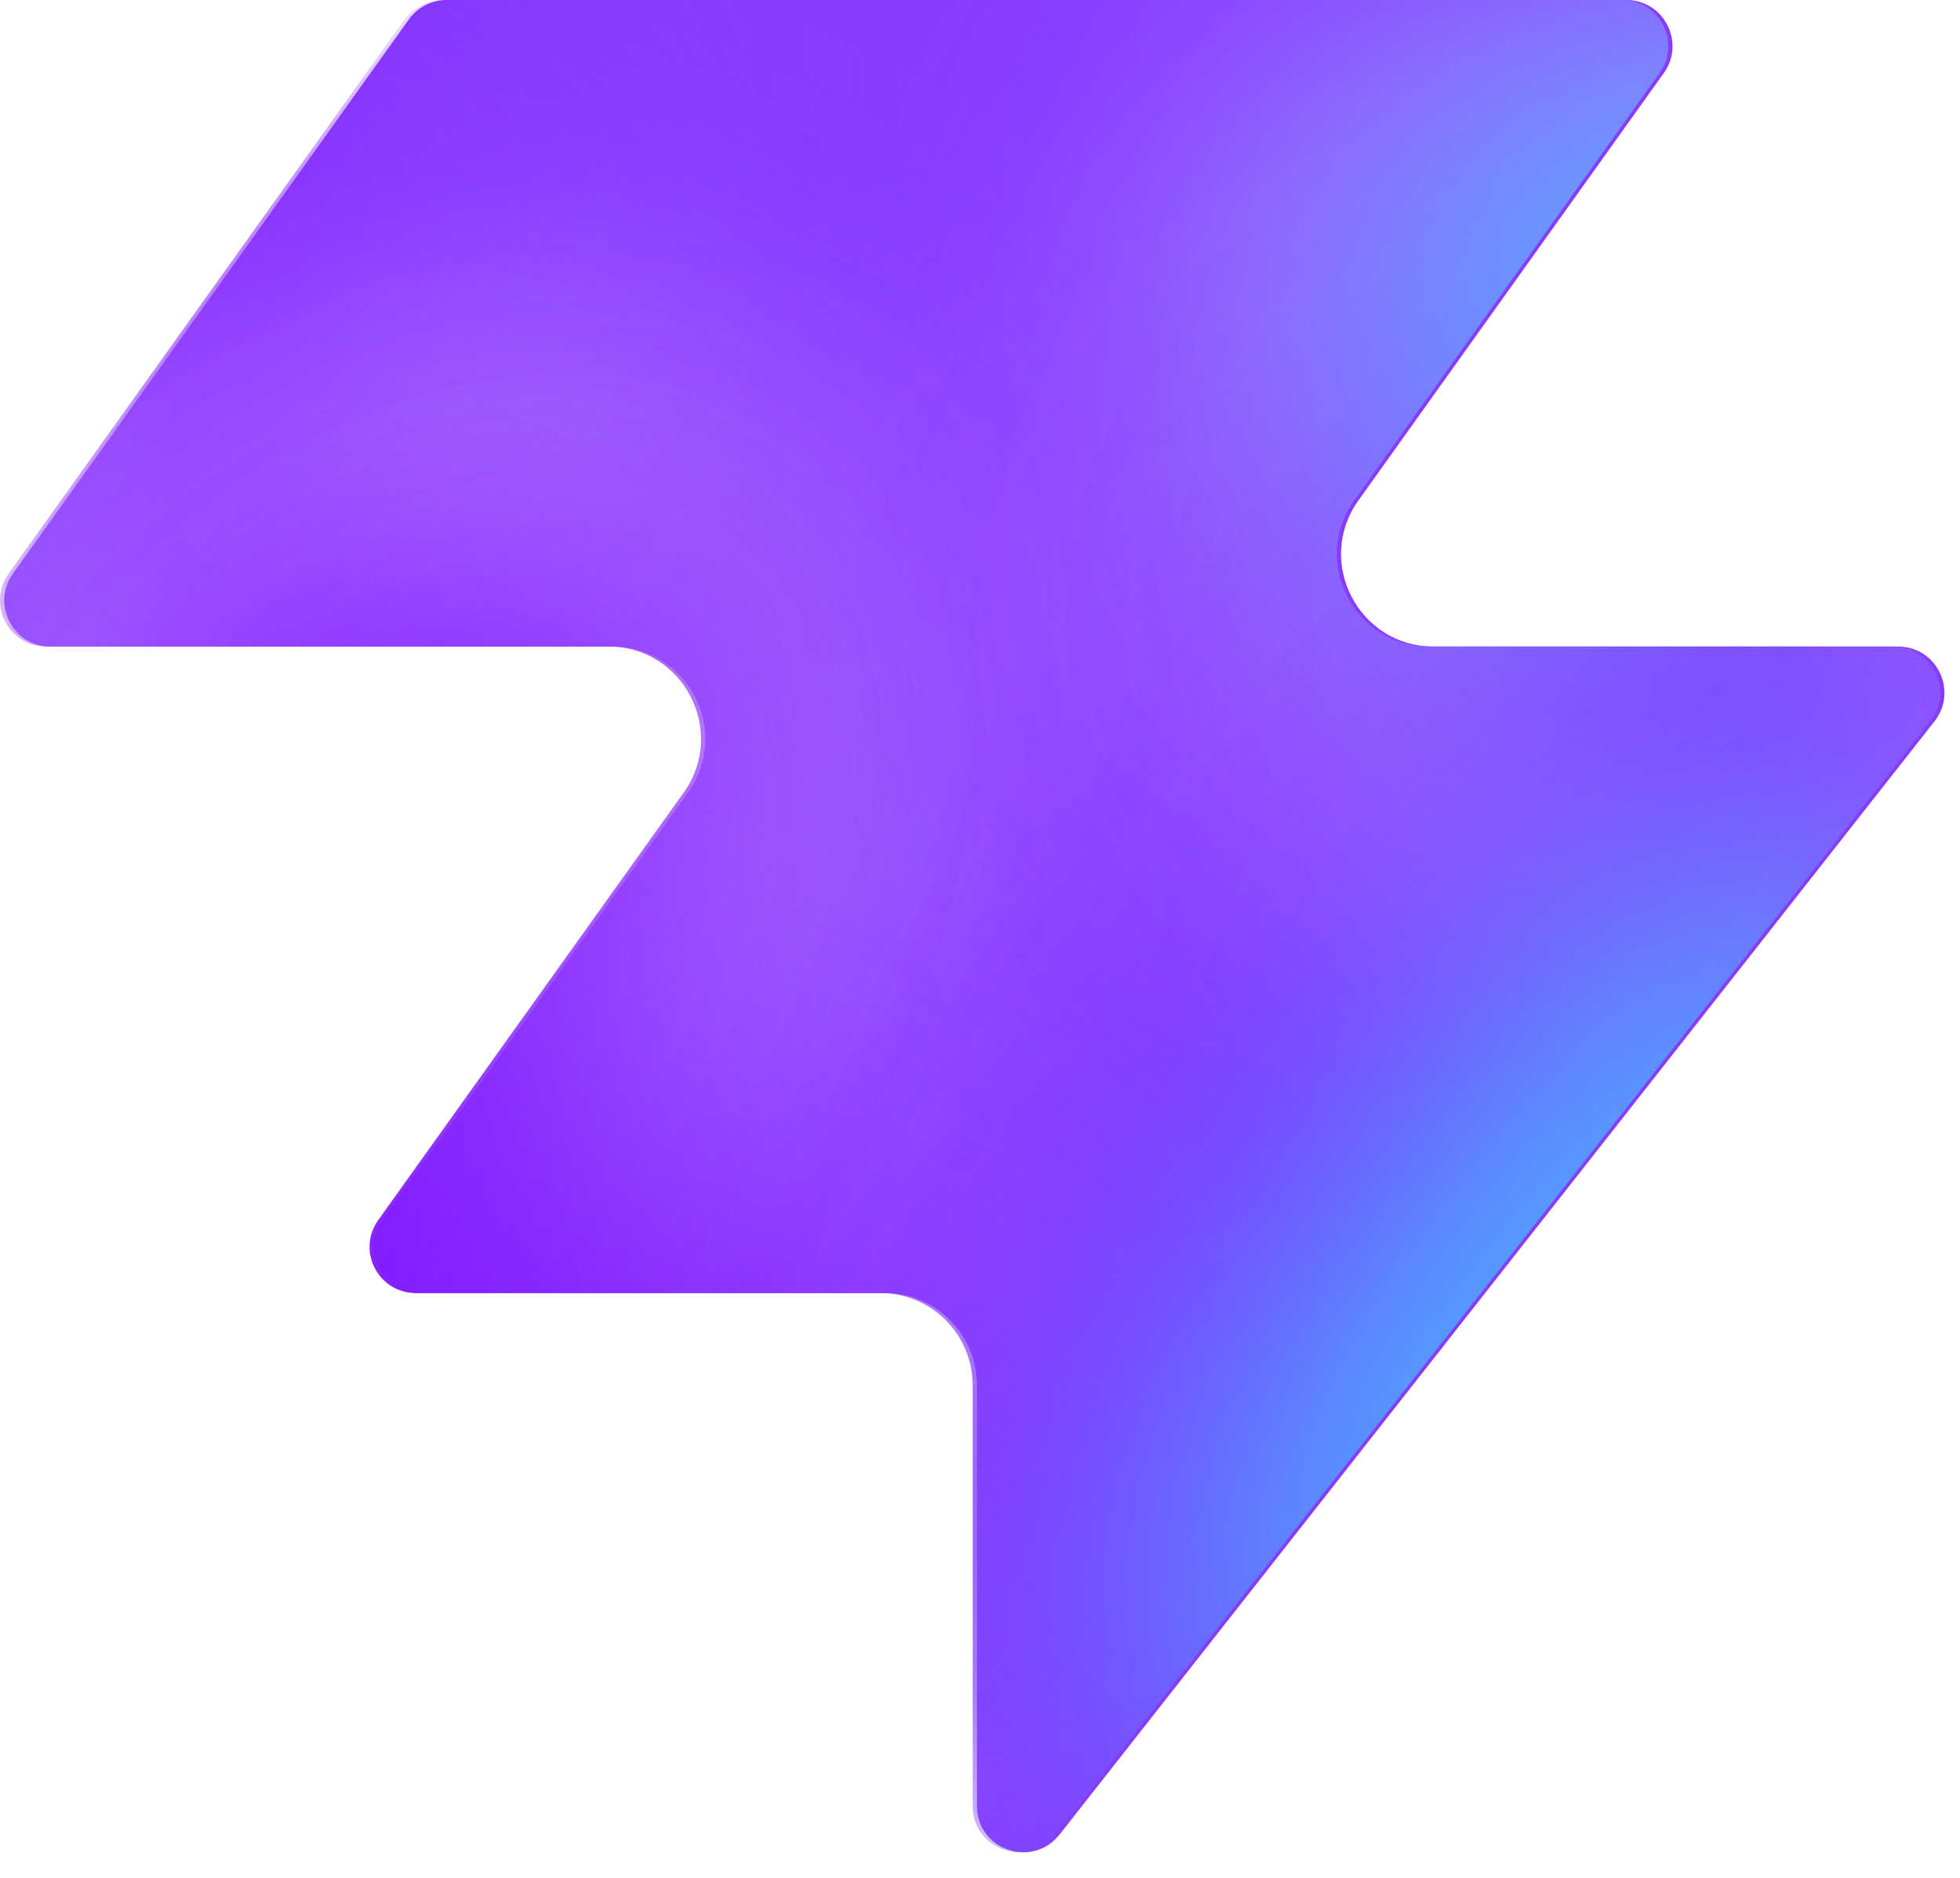
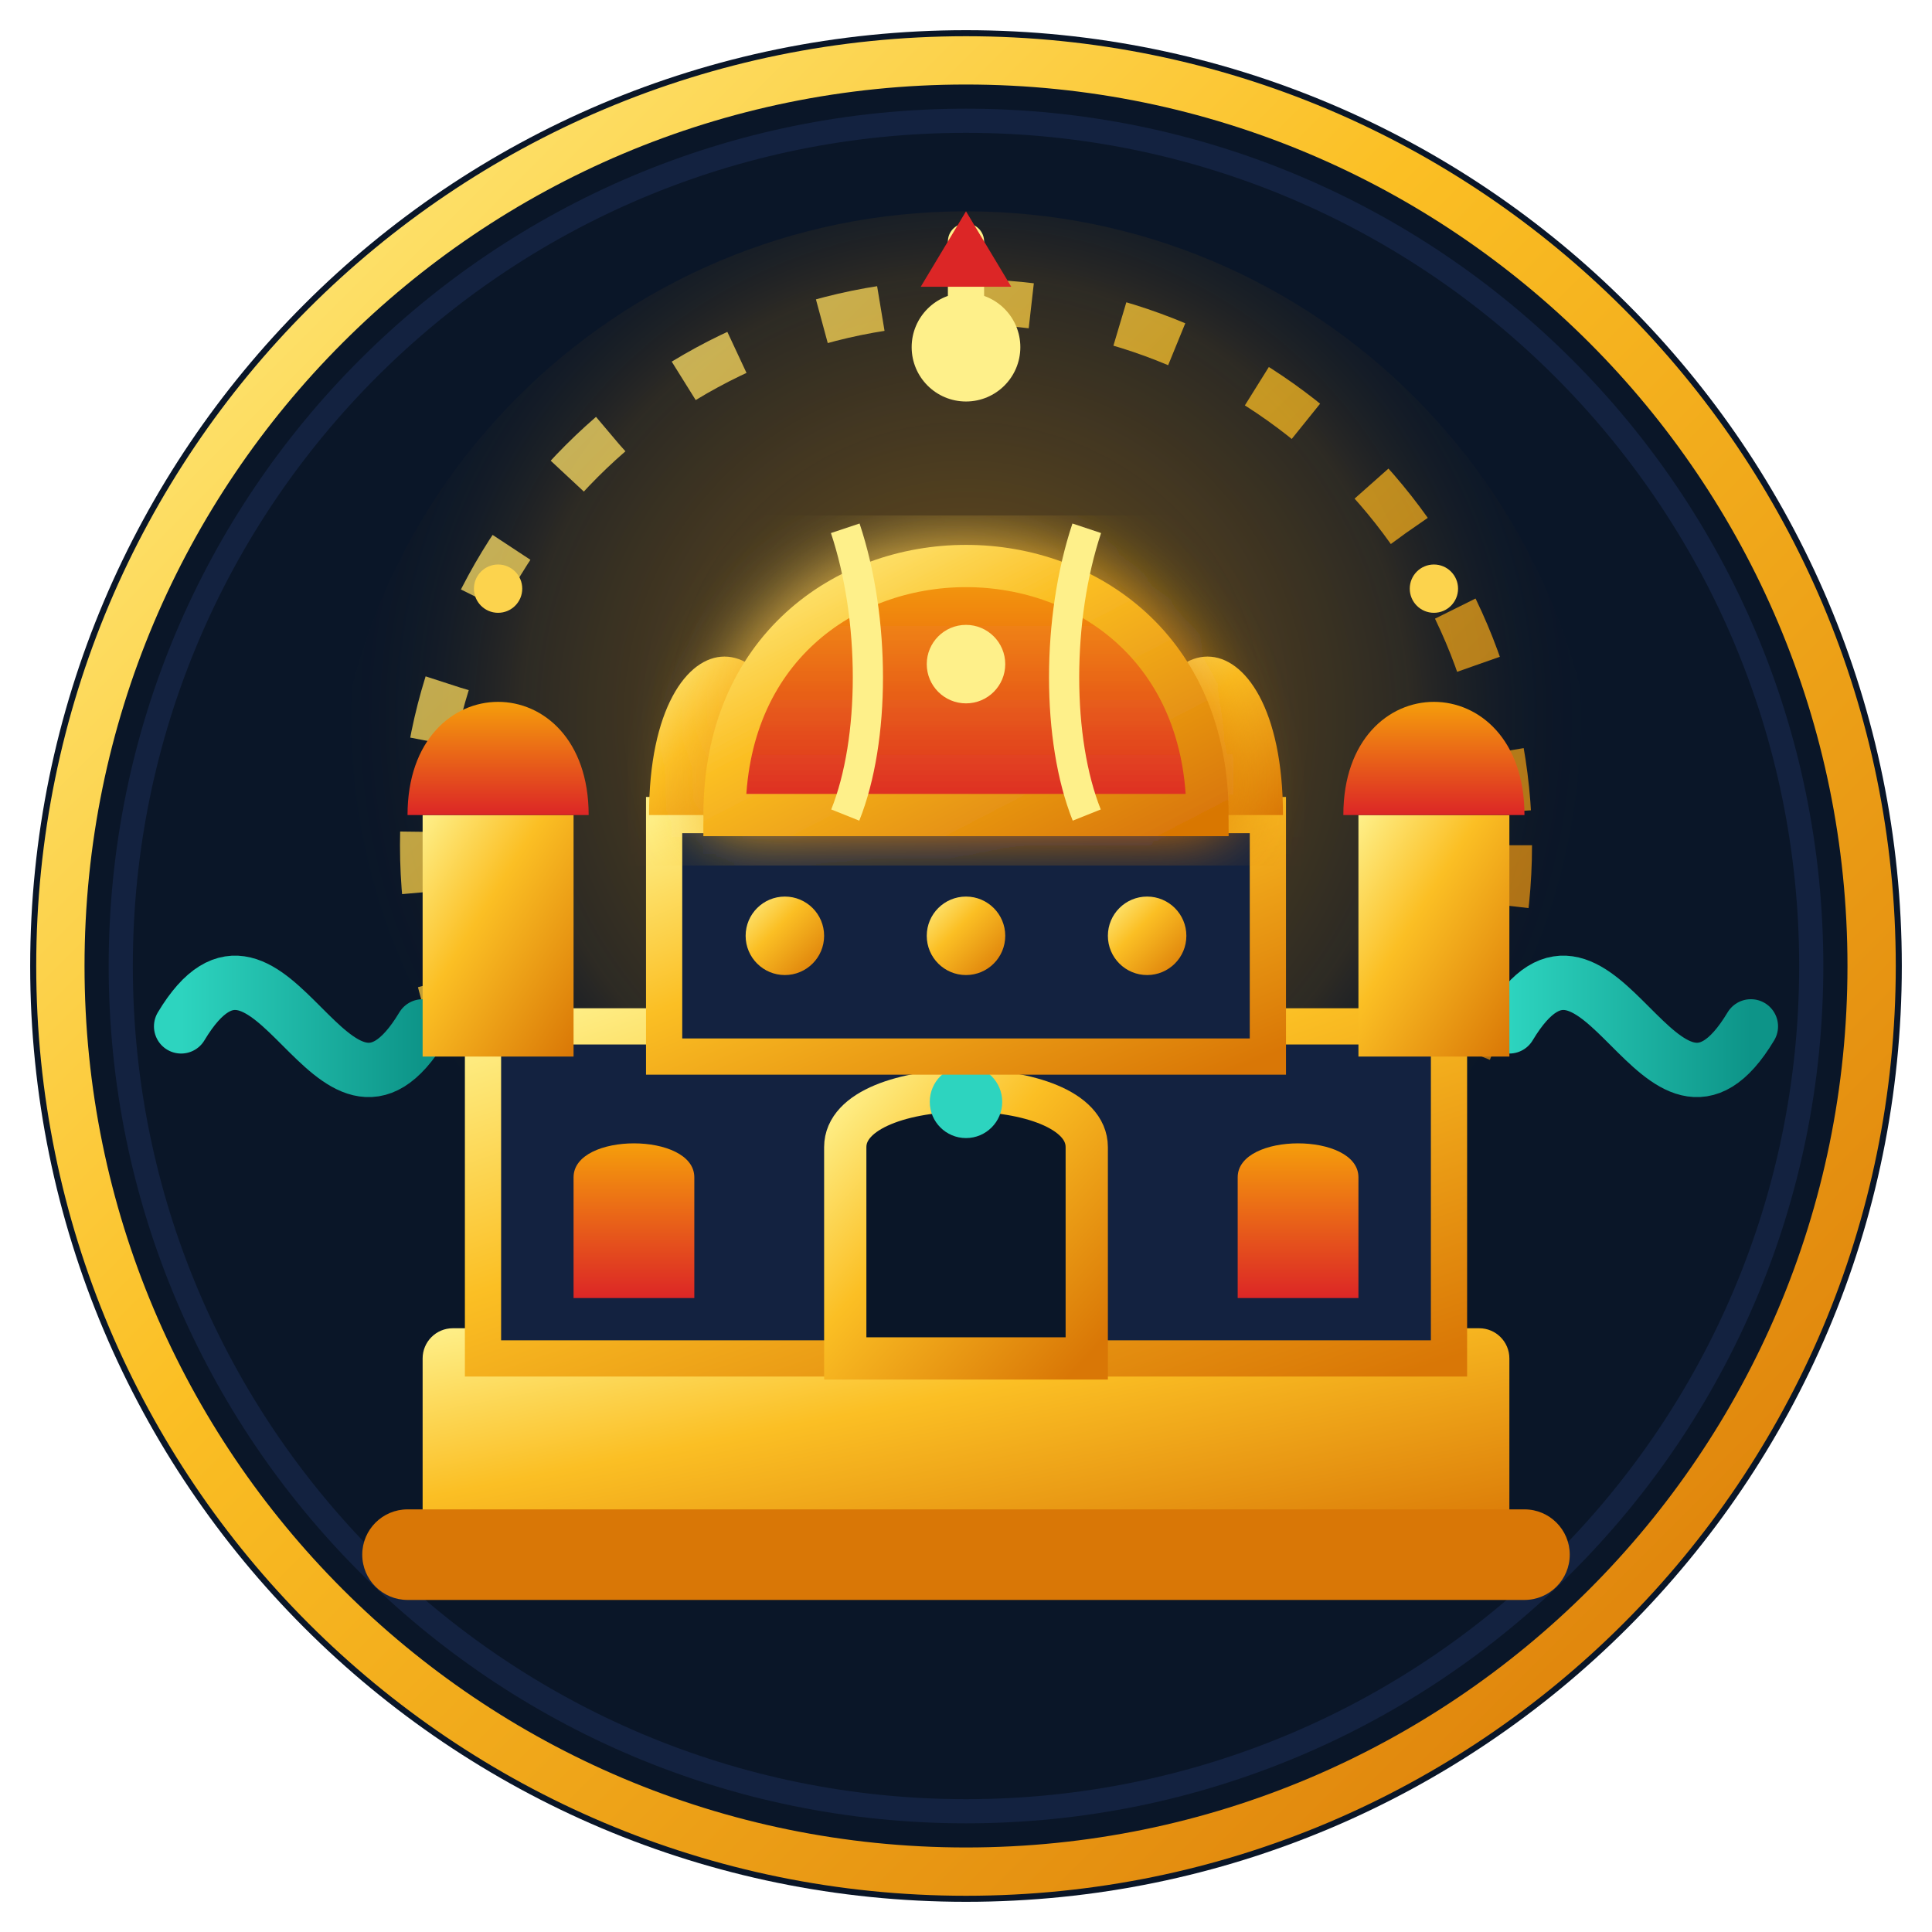
- <svg xmlns="http://www.w3.org/2000/svg" width="48" height="46" fill="none" viewBox="0 0 48 46">
-   <path fill="#863bff" d="M25.946 44.938c-.664.845-2.021.375-2.021-.698V33.937a2.26 2.26 0 0 0-2.262-2.262H10.287c-.92 0-1.456-1.04-.92-1.788l7.48-10.471c1.07-1.497 0-3.578-1.842-3.578H1.237c-.92 0-1.456-1.04-.92-1.788L10.013.474c.214-.297.556-.474.92-.474h28.894c.92 0 1.456 1.04.92 1.788l-7.48 10.471c-1.07 1.498 0 3.579 1.842 3.579h11.377c.943 0 1.473 1.088.89 1.83L25.947 44.94z" style="fill:#863bff;fill:color(display-p3 .525 .23 1);fill-opacity:1" />
-   <mask id="a" width="48" height="46" x="0" y="0" maskUnits="userSpaceOnUse" style="mask-type:alpha">
-     <path fill="#000" d="M25.842 44.938c-.664.844-2.021.375-2.021-.698V33.937a2.26 2.26 0 0 0-2.262-2.262H10.183c-.92 0-1.456-1.04-.92-1.788l7.48-10.471c1.07-1.498 0-3.579-1.842-3.579H1.133c-.92 0-1.456-1.04-.92-1.787L9.91.473c.214-.297.556-.474.92-.474h28.894c.92 0 1.456 1.04.92 1.788l-7.48 10.471c-1.07 1.498 0 3.578 1.842 3.578h11.377c.943 0 1.473 1.088.89 1.832L25.843 44.94z" style="fill:#000;fill-opacity:1" />
-   </mask>
-   <g mask="url(#a)">
-     <g filter="url(#b)">
-       <ellipse cx="5.508" cy="14.704" fill="#ede6ff" rx="5.508" ry="14.704" style="fill:#ede6ff;fill:color(display-p3 .927 .903 1);fill-opacity:1" transform="matrix(.00324 1 1 -.00324 -4.47 31.516)" />
-     </g>
-     <g filter="url(#c)">
-       <ellipse cx="10.399" cy="29.851" fill="#ede6ff" rx="10.399" ry="29.851" style="fill:#ede6ff;fill:color(display-p3 .927 .903 1);fill-opacity:1" transform="matrix(.00324 1 1 -.00324 -39.328 7.883)" />
-     </g>
-     <g filter="url(#d)">
-       <ellipse cx="5.508" cy="30.487" fill="#7e14ff" rx="5.508" ry="30.487" style="fill:#7e14ff;fill:color(display-p3 .492 .077 1);fill-opacity:1" transform="rotate(89.814 -25.913 -14.639)scale(1 -1)" />
-     </g>
-     <g filter="url(#e)">
-       <ellipse cx="5.508" cy="30.599" fill="#7e14ff" rx="5.508" ry="30.599" style="fill:#7e14ff;fill:color(display-p3 .492 .077 1);fill-opacity:1" transform="rotate(89.814 -32.644 -3.334)scale(1 -1)" />
-     </g>
-     <g filter="url(#f)">
-       <ellipse cx="5.508" cy="30.599" fill="#7e14ff" rx="5.508" ry="30.599" style="fill:#7e14ff;fill:color(display-p3 .492 .077 1);fill-opacity:1" transform="matrix(.00324 1 1 -.00324 -34.34 30.47)" />
-     </g>
-     <g filter="url(#g)">
-       <ellipse cx="14.072" cy="22.078" fill="#ede6ff" rx="14.072" ry="22.078" style="fill:#ede6ff;fill:color(display-p3 .927 .903 1);fill-opacity:1" transform="rotate(93.35 24.506 48.493)scale(-1 1)" />
-     </g>
-     <g filter="url(#h)">
-       <ellipse cx="3.47" cy="21.501" fill="#7e14ff" rx="3.47" ry="21.501" style="fill:#7e14ff;fill:color(display-p3 .492 .077 1);fill-opacity:1" transform="rotate(89.009 28.708 47.59)scale(-1 1)" />
-     </g>
-     <g filter="url(#i)">
-       <ellipse cx="3.47" cy="21.501" fill="#7e14ff" rx="3.47" ry="21.501" style="fill:#7e14ff;fill:color(display-p3 .492 .077 1);fill-opacity:1" transform="rotate(89.009 28.708 47.59)scale(-1 1)" />
-     </g>
-     <g filter="url(#j)">
-       <ellipse cx=".387" cy="8.972" fill="#7e14ff" rx="4.407" ry="29.108" style="fill:#7e14ff;fill:color(display-p3 .492 .077 1);fill-opacity:1" transform="rotate(39.51 .387 8.972)" />
-     </g>
-     <g filter="url(#k)">
-       <ellipse cx="47.523" cy="-6.092" fill="#7e14ff" rx="4.407" ry="29.108" style="fill:#7e14ff;fill:color(display-p3 .492 .077 1);fill-opacity:1" transform="rotate(37.892 47.523 -6.092)" />
-     </g>
-     <g filter="url(#l)">
-       <ellipse cx="41.412" cy="6.333" fill="#47bfff" rx="5.971" ry="9.665" style="fill:#47bfff;fill:color(display-p3 .28 .748 1);fill-opacity:1" transform="rotate(37.892 41.412 6.333)" />
-     </g>
-     <g filter="url(#m)">
-       <ellipse cx="-1.879" cy="38.332" fill="#7e14ff" rx="4.407" ry="29.108" style="fill:#7e14ff;fill:color(display-p3 .492 .077 1);fill-opacity:1" transform="rotate(37.892 -1.88 38.332)" />
-     </g>
-     <g filter="url(#n)">
-       <ellipse cx="-1.879" cy="38.332" fill="#7e14ff" rx="4.407" ry="29.108" style="fill:#7e14ff;fill:color(display-p3 .492 .077 1);fill-opacity:1" transform="rotate(37.892 -1.88 38.332)" />
-     </g>
-     <g filter="url(#o)">
-       <ellipse cx="35.651" cy="29.907" fill="#7e14ff" rx="4.407" ry="29.108" style="fill:#7e14ff;fill:color(display-p3 .492 .077 1);fill-opacity:1" transform="rotate(37.892 35.651 29.907)" />
-     </g>
-     <g filter="url(#p)">
-       <ellipse cx="38.418" cy="32.4" fill="#47bfff" rx="5.971" ry="15.297" style="fill:#47bfff;fill:color(display-p3 .28 .748 1);fill-opacity:1" transform="rotate(37.892 38.418 32.4)" />
-     </g>
-   </g>
+ <svg xmlns="http://www.w3.org/2000/svg" viewBox="0 0 64 64" fill="none">
  <defs>
-     <filter id="b" width="60.045" height="41.654" x="-19.77" y="16.149" color-interpolation-filters="sRGB" filterUnits="userSpaceOnUse">
-       <feFlood flood-opacity="0" result="BackgroundImageFix" />
-       <feBlend in="SourceGraphic" in2="BackgroundImageFix" result="shape" />
-       <feGaussianBlur result="effect1_foregroundBlur_2002_17158" stdDeviation="7.659" />
-     </filter>
-     <filter id="c" width="90.34" height="51.437" x="-54.613" y="-7.533" color-interpolation-filters="sRGB" filterUnits="userSpaceOnUse">
-       <feFlood flood-opacity="0" result="BackgroundImageFix" />
-       <feBlend in="SourceGraphic" in2="BackgroundImageFix" result="shape" />
-       <feGaussianBlur result="effect1_foregroundBlur_2002_17158" stdDeviation="7.659" />
-     </filter>
-     <filter id="d" width="79.355" height="29.4" x="-49.64" y="2.03" color-interpolation-filters="sRGB" filterUnits="userSpaceOnUse">
-       <feFlood flood-opacity="0" result="BackgroundImageFix" />
-       <feBlend in="SourceGraphic" in2="BackgroundImageFix" result="shape" />
-       <feGaussianBlur result="effect1_foregroundBlur_2002_17158" stdDeviation="4.596" />
-     </filter>
-     <filter id="e" width="79.579" height="29.4" x="-45.045" y="20.029" color-interpolation-filters="sRGB" filterUnits="userSpaceOnUse">
-       <feFlood flood-opacity="0" result="BackgroundImageFix" />
-       <feBlend in="SourceGraphic" in2="BackgroundImageFix" result="shape" />
-       <feGaussianBlur result="effect1_foregroundBlur_2002_17158" stdDeviation="4.596" />
-     </filter>
-     <filter id="f" width="79.579" height="29.4" x="-43.513" y="21.178" color-interpolation-filters="sRGB" filterUnits="userSpaceOnUse">
-       <feFlood flood-opacity="0" result="BackgroundImageFix" />
-       <feBlend in="SourceGraphic" in2="BackgroundImageFix" result="shape" />
-       <feGaussianBlur result="effect1_foregroundBlur_2002_17158" stdDeviation="4.596" />
-     </filter>
-     <filter id="g" width="74.749" height="58.852" x="15.756" y="-17.901" color-interpolation-filters="sRGB" filterUnits="userSpaceOnUse">
-       <feFlood flood-opacity="0" result="BackgroundImageFix" />
-       <feBlend in="SourceGraphic" in2="BackgroundImageFix" result="shape" />
-       <feGaussianBlur result="effect1_foregroundBlur_2002_17158" stdDeviation="7.659" />
-     </filter>
-     <filter id="h" width="61.377" height="25.362" x="23.548" y="2.284" color-interpolation-filters="sRGB" filterUnits="userSpaceOnUse">
-       <feFlood flood-opacity="0" result="BackgroundImageFix" />
-       <feBlend in="SourceGraphic" in2="BackgroundImageFix" result="shape" />
-       <feGaussianBlur result="effect1_foregroundBlur_2002_17158" stdDeviation="4.596" />
-     </filter>
-     <filter id="i" width="61.377" height="25.362" x="23.548" y="2.284" color-interpolation-filters="sRGB" filterUnits="userSpaceOnUse">
-       <feFlood flood-opacity="0" result="BackgroundImageFix" />
-       <feBlend in="SourceGraphic" in2="BackgroundImageFix" result="shape" />
-       <feGaussianBlur result="effect1_foregroundBlur_2002_17158" stdDeviation="4.596" />
-     </filter>
-     <filter id="j" width="56.045" height="63.649" x="-27.636" y="-22.853" color-interpolation-filters="sRGB" filterUnits="userSpaceOnUse">
-       <feFlood flood-opacity="0" result="BackgroundImageFix" />
-       <feBlend in="SourceGraphic" in2="BackgroundImageFix" result="shape" />
-       <feGaussianBlur result="effect1_foregroundBlur_2002_17158" stdDeviation="4.596" />
-     </filter>
-     <filter id="k" width="54.814" height="64.646" x="20.116" y="-38.415" color-interpolation-filters="sRGB" filterUnits="userSpaceOnUse">
-       <feFlood flood-opacity="0" result="BackgroundImageFix" />
-       <feBlend in="SourceGraphic" in2="BackgroundImageFix" result="shape" />
-       <feGaussianBlur result="effect1_foregroundBlur_2002_17158" stdDeviation="4.596" />
-     </filter>
-     <filter id="l" width="33.541" height="35.313" x="24.641" y="-11.323" color-interpolation-filters="sRGB" filterUnits="userSpaceOnUse">
-       <feFlood flood-opacity="0" result="BackgroundImageFix" />
-       <feBlend in="SourceGraphic" in2="BackgroundImageFix" result="shape" />
-       <feGaussianBlur result="effect1_foregroundBlur_2002_17158" stdDeviation="4.596" />
-     </filter>
-     <filter id="m" width="54.814" height="64.646" x="-29.286" y="6.009" color-interpolation-filters="sRGB" filterUnits="userSpaceOnUse">
-       <feFlood flood-opacity="0" result="BackgroundImageFix" />
-       <feBlend in="SourceGraphic" in2="BackgroundImageFix" result="shape" />
-       <feGaussianBlur result="effect1_foregroundBlur_2002_17158" stdDeviation="4.596" />
-     </filter>
-     <filter id="n" width="54.814" height="64.646" x="-29.286" y="6.009" color-interpolation-filters="sRGB" filterUnits="userSpaceOnUse">
-       <feFlood flood-opacity="0" result="BackgroundImageFix" />
-       <feBlend in="SourceGraphic" in2="BackgroundImageFix" result="shape" />
-       <feGaussianBlur result="effect1_foregroundBlur_2002_17158" stdDeviation="4.596" />
-     </filter>
-     <filter id="o" width="54.814" height="64.646" x="8.244" y="-2.416" color-interpolation-filters="sRGB" filterUnits="userSpaceOnUse">
-       <feFlood flood-opacity="0" result="BackgroundImageFix" />
-       <feBlend in="SourceGraphic" in2="BackgroundImageFix" result="shape" />
-       <feGaussianBlur result="effect1_foregroundBlur_2002_17158" stdDeviation="4.596" />
-     </filter>
-     <filter id="p" width="39.409" height="43.623" x="18.713" y="10.588" color-interpolation-filters="sRGB" filterUnits="userSpaceOnUse">
-       <feFlood flood-opacity="0" result="BackgroundImageFix" />
-       <feBlend in="SourceGraphic" in2="BackgroundImageFix" result="shape" />
-       <feGaussianBlur result="effect1_foregroundBlur_2002_17158" stdDeviation="4.596" />
+     <linearGradient id="jdGold" x1="0%" y1="0%" x2="100%" y2="100%">
+       <stop offset="0%" stop-color="#FEF08A" />
+       <stop offset="40%" stop-color="#FBBF24" />
+       <stop offset="100%" stop-color="#D97706" />
+     </linearGradient>
+     <linearGradient id="jdOrange" x1="0%" y1="0%" x2="0%" y2="100%">
+       <stop offset="0%" stop-color="#F59E0B" />
+       <stop offset="100%" stop-color="#DC2626" />
+     </linearGradient>
+     <linearGradient id="jdTeal" x1="0%" y1="0%" x2="100%" y2="0%">
+       <stop offset="0%" stop-color="#2DD4BF" />
+       <stop offset="100%" stop-color="#0D9488" />
+     </linearGradient>
+     <radialGradient id="haloGlow" cx="50%" cy="40%" r="50%">
+       <stop offset="0%" stop-color="#F59E0B" stop-opacity="0.45" />
+       <stop offset="70%" stop-color="#F59E0B" stop-opacity="0.15" />
+       <stop offset="100%" stop-color="#0A1628" stop-opacity="0" />
+     </radialGradient>
+     <filter id="templeGlow" x="-20%" y="-20%" width="140%" height="140%">
+       <feGaussianBlur stdDeviation="1.2" result="blur" />
+       <feComposite in="SourceGraphic" in2="blur" operator="over" />
    </filter>
  </defs>
+   <circle cx="32" cy="32" r="31" fill="#0A1628" />
+   <circle cx="32" cy="32" r="30" stroke="url(#jdGold)" stroke-width="1.6" />
+   <circle cx="32" cy="32" r="28" stroke="#132240" stroke-width="0.8" />
+   <circle cx="32" cy="28" r="21" fill="url(#haloGlow)" />
+   <circle cx="32" cy="28" r="18" stroke="url(#jdGold)" stroke-width="1.5" stroke-dasharray="2 3" stroke-opacity="0.75" />
+   <path d="M 6 34 C 9 29, 11 39, 14 34" stroke="url(#jdTeal)" stroke-width="1.8" stroke-linecap="round" />
+   <path d="M 50 34 C 53 29, 55 39, 58 34" stroke="url(#jdTeal)" stroke-width="1.8" stroke-linecap="round" />
+   <rect x="14" y="44" width="36" height="7" rx="1" fill="url(#jdGold)" />
+   <rect x="12" y="50" width="40" height="3" rx="1.5" fill="#D97706" />
+   <rect x="16" y="34" width="32" height="11" fill="#132240" stroke="url(#jdGold)" stroke-width="1.2" />
+   <path d="M 28 45 L 28 38 C 28 35.5, 36 35.5, 36 38 L 36 45 Z" fill="#0A1628" stroke="url(#jdGold)" stroke-width="1.4" />
+   <circle cx="32" cy="36.5" r="1.2" fill="#2DD4BF" />
+   <path d="M 19 43 L 19 39 C 19 37.5, 23 37.5, 23 39 L 23 43 Z" fill="url(#jdOrange)" />
+   <path d="M 41 43 L 41 39 C 41 37.5, 45 37.5, 45 39 L 45 43 Z" fill="url(#jdOrange)" />
+   <rect x="22" y="27" width="20" height="8" fill="#132240" stroke="url(#jdGold)" stroke-width="1.2" />
+   <circle cx="26" cy="31" r="1.3" fill="url(#jdGold)" />
+   <circle cx="32" cy="31" r="1.3" fill="url(#jdGold)" />
+   <circle cx="38" cy="31" r="1.3" fill="url(#jdGold)" />
+   <rect x="14" y="27" width="5" height="8" fill="url(#jdGold)" />
+   <path d="M 13.5 27 C 13.5 22, 19.5 22, 19.5 27 Z" fill="url(#jdOrange)" />
+   <path d="M 16.5 22 L 16.5 19.5" stroke="url(#jdGold)" stroke-width="1.2" stroke-linecap="round" />
+   <circle cx="16.5" cy="19.5" r="0.8" fill="#FCD34D" />
+   <rect x="45" y="27" width="5" height="8" fill="url(#jdGold)" />
+   <path d="M 44.5 27 C 44.5 22, 50.5 22, 50.5 27 Z" fill="url(#jdOrange)" />
+   <path d="M 47.5 22 L 47.5 19.5" stroke="url(#jdGold)" stroke-width="1.2" stroke-linecap="round" />
+   <circle cx="47.5" cy="19.5" r="0.8" fill="#FCD34D" />
+   <path d="M 21.5 27 C 21.5 20, 26.5 20, 26.5 27 Z" fill="url(#jdGold)" />
+   <path d="M 24 20 L 24 18" stroke="url(#jdGold)" stroke-width="1.2" stroke-linecap="round" />
+   <path d="M 37.5 27 C 37.5 20, 42.5 20, 42.5 27 Z" fill="url(#jdGold)" />
+   <path d="M 40 20 L 40 18" stroke="url(#jdGold)" stroke-width="1.2" stroke-linecap="round" />
+   <path d="M 24 27 C 24 16, 40 16, 40 27 Z" fill="url(#jdOrange)" stroke="url(#jdGold)" stroke-width="1.4" filter="url(#templeGlow)" />
+   <path d="M 32 16 L 32 27" stroke="url(#jdGold)" stroke-width="1.2" />
+   <path d="M 28 17.5 C 29 20.5, 29 24.5, 28 27" stroke="#FEF08A" stroke-width="1" />
+   <path d="M 36 17.5 C 35 20.5, 35 24.5, 36 27" stroke="#FEF08A" stroke-width="1" />
+   <path d="M 32 16 L 32 11" stroke="url(#jdGold)" stroke-width="1.8" stroke-linecap="round" />
+   <circle cx="32" cy="11.5" r="1.8" fill="#FEF08A" />
+   <path d="M 32 10 L 32 8" stroke="#FEF08A" stroke-width="1.2" stroke-linecap="round" />
+   <polygon points="32,7 30.5,9.5 33.5,9.5" fill="#DC2626" />
+   <circle cx="32" cy="22" r="1.3" fill="#FEF08A" />
</svg>
